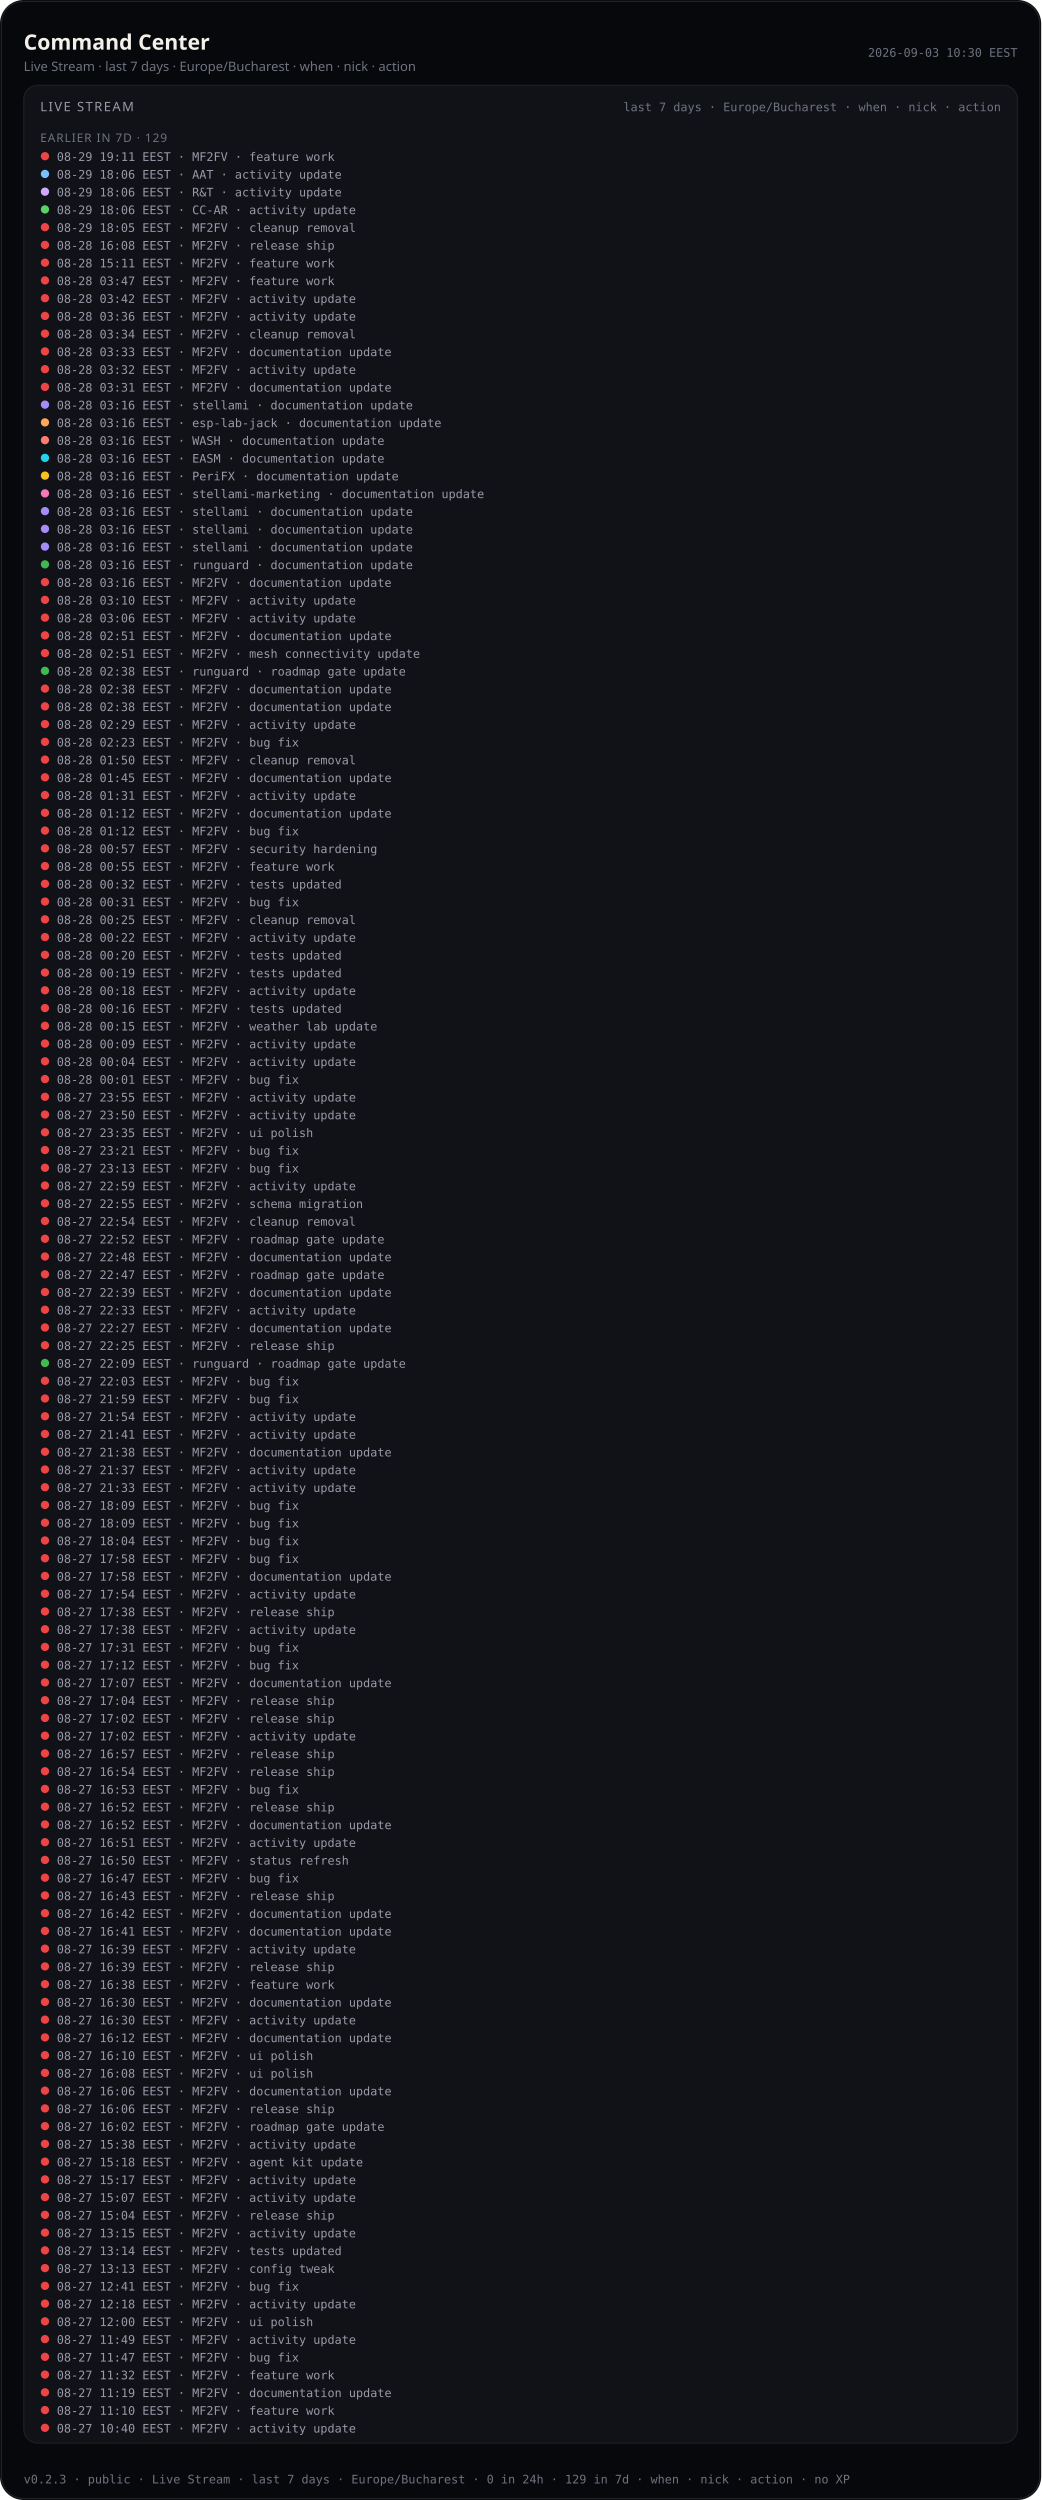
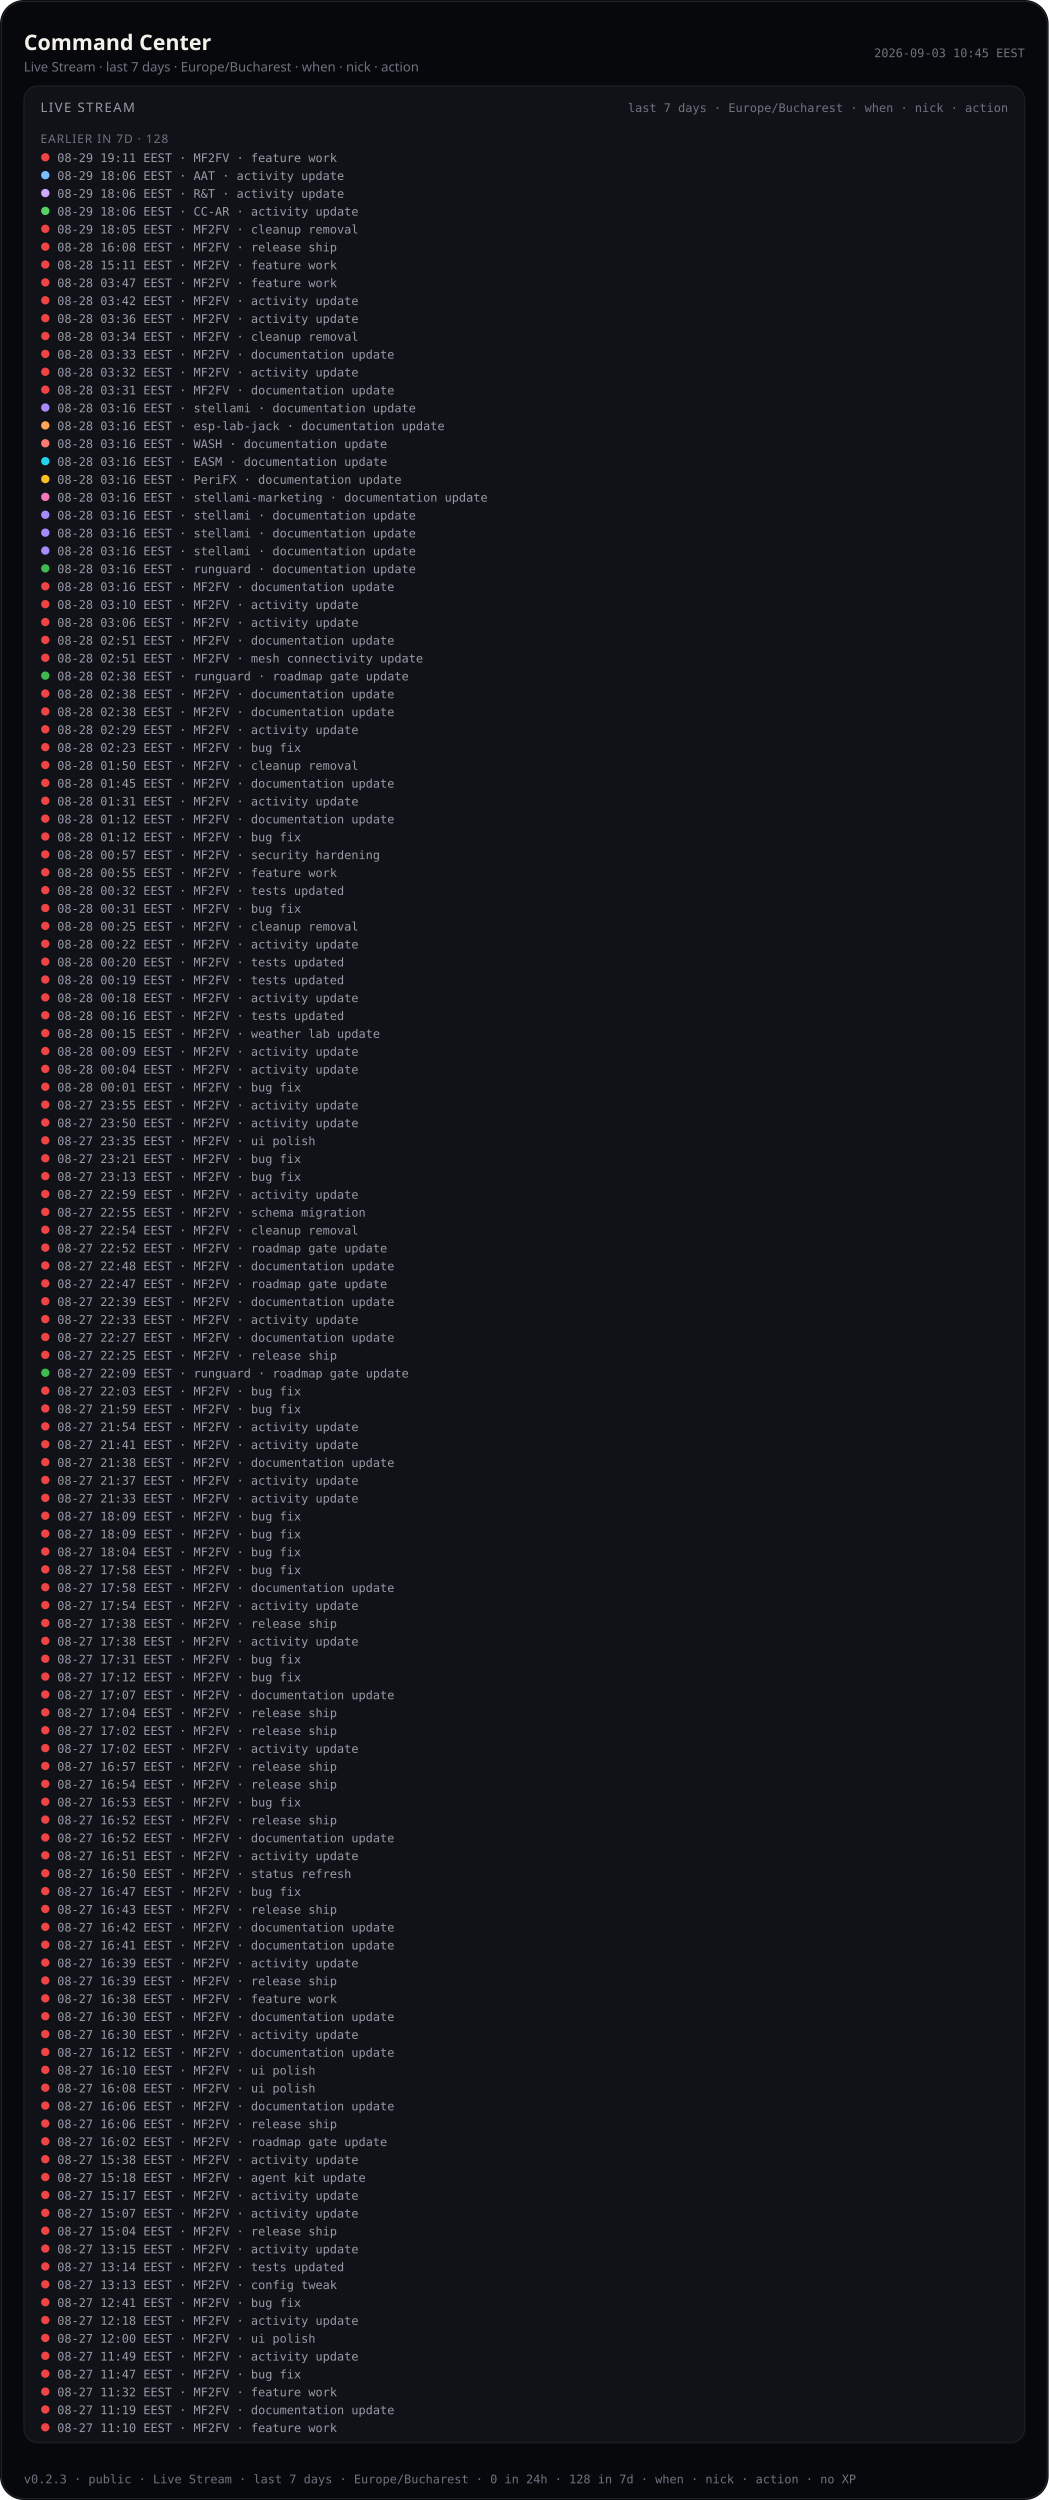
- <svg xmlns="http://www.w3.org/2000/svg" viewBox="0 0 880 2113.0" width="880" height="2113.0" role="img" aria-label="Command Center — Live Stream last 7 days (public)">
-   <rect width="880" height="2113.0" rx="20" fill="#07080b" />
-   <rect x="1.2" y="1.2" width="877.6" height="2110.6" rx="18.8" fill="none" stroke="rgba(232,228,214,0.12)" />
+ <svg xmlns="http://www.w3.org/2000/svg" viewBox="0 0 880 2098.0" width="880" height="2098.0" role="img" aria-label="Command Center — Live Stream last 7 days (public)">
+   <rect width="880" height="2098.0" rx="20" fill="#07080b" />
+   <rect x="1.2" y="1.2" width="877.6" height="2095.6" rx="18.8" fill="none" stroke="rgba(232,228,214,0.12)" />
  <text x="20" y="42" fill="#f4f1ea" font-size="18" font-family="ui-sans-serif, system-ui, sans-serif" font-weight="600">Command Center</text>
  <text x="20" y="60" fill="#6f7380" font-size="11" font-family="ui-sans-serif, system-ui, sans-serif">Live Stream · last 7 days · Europe/Bucharest · when · nick · action</text>
-   <text x="860" y="48" fill="#6f7380" font-size="10" text-anchor="end" font-family="ui-monospace, SFMono-Regular, monospace">2026-09-03 10:30 EEST</text>
-   <rect x="20" y="72" width="840" height="1993.0" rx="12" fill="#101218" stroke="rgba(232,228,214,0.08)" />
+   <text x="860" y="48" fill="#6f7380" font-size="10" text-anchor="end" font-family="ui-monospace, SFMono-Regular, monospace">2026-09-03 10:45 EEST</text>
+   <rect x="20" y="72" width="840" height="1978.0" rx="12" fill="#101218" stroke="rgba(232,228,214,0.08)" />
  <text x="34" y="94" fill="#9a9aa8" font-size="11" font-family="ui-sans-serif, system-ui, sans-serif" letter-spacing="1.2">LIVE STREAM</text>
  <text x="846" y="94" fill="#6f7380" font-size="10" text-anchor="end" font-family="ui-monospace, SFMono-Regular, monospace">last 7 days · Europe/Bucharest · when · nick · action</text>
  <defs>
    <clipPath id="live-stream-clip-pub">
-       <rect x="20" y="72" width="840" height="1993.0" />
+       <rect x="20" y="72" width="840" height="1978.0" />
    </clipPath>
  </defs>
  <g clip-path="url(#live-stream-clip-pub)">
-     <text x="34" y="120" fill="#6f7380" font-size="10" font-family="ui-sans-serif, system-ui, sans-serif" letter-spacing="0.8">EARLIER IN 7D · 129</text>
+     <text x="34" y="120" fill="#6f7380" font-size="10" font-family="ui-sans-serif, system-ui, sans-serif" letter-spacing="0.8">EARLIER IN 7D · 128</text>
    <circle cx="38" cy="132.0" r="3.5" fill="#ef4444" />
    <text x="48" y="136.0" fill="#9a9aa8" font-size="10" font-family="ui-monospace, SFMono-Regular, monospace">08-29 19:11 EEST · MF2FV · feature work</text>
    <circle cx="38" cy="147.0" r="3.5" fill="#79c0ff" />
    <text x="48" y="151.0" fill="#9a9aa8" font-size="10" font-family="ui-monospace, SFMono-Regular, monospace">08-29 18:06 EEST · AAT · activity update</text>
    <circle cx="38" cy="162.0" r="3.5" fill="#d2a8ff" />
    <text x="48" y="166.0" fill="#9a9aa8" font-size="10" font-family="ui-monospace, SFMono-Regular, monospace">08-29 18:06 EEST · R&amp;T · activity update</text>
    <circle cx="38" cy="177.0" r="3.5" fill="#56d364" />
    <text x="48" y="181.0" fill="#9a9aa8" font-size="10" font-family="ui-monospace, SFMono-Regular, monospace">08-29 18:06 EEST · CC-AR · activity update</text>
    <circle cx="38" cy="192.0" r="3.5" fill="#ef4444" />
    <text x="48" y="196.0" fill="#9a9aa8" font-size="10" font-family="ui-monospace, SFMono-Regular, monospace">08-29 18:05 EEST · MF2FV · cleanup removal</text>
    <circle cx="38" cy="207.0" r="3.5" fill="#ef4444" />
    <text x="48" y="211.0" fill="#9a9aa8" font-size="10" font-family="ui-monospace, SFMono-Regular, monospace">08-28 16:08 EEST · MF2FV · release ship</text>
    <circle cx="38" cy="222.0" r="3.5" fill="#ef4444" />
    <text x="48" y="226.0" fill="#9a9aa8" font-size="10" font-family="ui-monospace, SFMono-Regular, monospace">08-28 15:11 EEST · MF2FV · feature work</text>
    <circle cx="38" cy="237.0" r="3.5" fill="#ef4444" />
    <text x="48" y="241.0" fill="#9a9aa8" font-size="10" font-family="ui-monospace, SFMono-Regular, monospace">08-28 03:47 EEST · MF2FV · feature work</text>
    <circle cx="38" cy="252.0" r="3.5" fill="#ef4444" />
    <text x="48" y="256.0" fill="#9a9aa8" font-size="10" font-family="ui-monospace, SFMono-Regular, monospace">08-28 03:42 EEST · MF2FV · activity update</text>
    <circle cx="38" cy="267.0" r="3.5" fill="#ef4444" />
    <text x="48" y="271.0" fill="#9a9aa8" font-size="10" font-family="ui-monospace, SFMono-Regular, monospace">08-28 03:36 EEST · MF2FV · activity update</text>
    <circle cx="38" cy="282.0" r="3.5" fill="#ef4444" />
    <text x="48" y="286.0" fill="#9a9aa8" font-size="10" font-family="ui-monospace, SFMono-Regular, monospace">08-28 03:34 EEST · MF2FV · cleanup removal</text>
    <circle cx="38" cy="297.0" r="3.5" fill="#ef4444" />
    <text x="48" y="301.0" fill="#9a9aa8" font-size="10" font-family="ui-monospace, SFMono-Regular, monospace">08-28 03:33 EEST · MF2FV · documentation update</text>
    <circle cx="38" cy="312.0" r="3.5" fill="#ef4444" />
    <text x="48" y="316.0" fill="#9a9aa8" font-size="10" font-family="ui-monospace, SFMono-Regular, monospace">08-28 03:32 EEST · MF2FV · activity update</text>
    <circle cx="38" cy="327.0" r="3.5" fill="#ef4444" />
    <text x="48" y="331.0" fill="#9a9aa8" font-size="10" font-family="ui-monospace, SFMono-Regular, monospace">08-28 03:31 EEST · MF2FV · documentation update</text>
    <circle cx="38" cy="342.0" r="3.5" fill="#a78bfa" />
    <text x="48" y="346.0" fill="#9a9aa8" font-size="10" font-family="ui-monospace, SFMono-Regular, monospace">08-28 03:16 EEST · stellami · documentation update</text>
    <circle cx="38" cy="357.0" r="3.5" fill="#ffa657" />
    <text x="48" y="361.0" fill="#9a9aa8" font-size="10" font-family="ui-monospace, SFMono-Regular, monospace">08-28 03:16 EEST · esp-lab-jack · documentation update</text>
    <circle cx="38" cy="372.0" r="3.5" fill="#ff7b72" />
    <text x="48" y="376.0" fill="#9a9aa8" font-size="10" font-family="ui-monospace, SFMono-Regular, monospace">08-28 03:16 EEST · WASH · documentation update</text>
    <circle cx="38" cy="387.0" r="3.5" fill="#22d3ee" />
    <text x="48" y="391.0" fill="#9a9aa8" font-size="10" font-family="ui-monospace, SFMono-Regular, monospace">08-28 03:16 EEST · EASM · documentation update</text>
    <circle cx="38" cy="402.0" r="3.5" fill="#fbbf24" />
    <text x="48" y="406.0" fill="#9a9aa8" font-size="10" font-family="ui-monospace, SFMono-Regular, monospace">08-28 03:16 EEST · PeriFX · documentation update</text>
    <circle cx="38" cy="417.0" r="3.5" fill="#f778ba" />
    <text x="48" y="421.0" fill="#9a9aa8" font-size="10" font-family="ui-monospace, SFMono-Regular, monospace">08-28 03:16 EEST · stellami-marketing · documentation update</text>
    <circle cx="38" cy="432.0" r="3.5" fill="#a78bfa" />
    <text x="48" y="436.0" fill="#9a9aa8" font-size="10" font-family="ui-monospace, SFMono-Regular, monospace">08-28 03:16 EEST · stellami · documentation update</text>
    <circle cx="38" cy="447.0" r="3.5" fill="#a78bfa" />
    <text x="48" y="451.0" fill="#9a9aa8" font-size="10" font-family="ui-monospace, SFMono-Regular, monospace">08-28 03:16 EEST · stellami · documentation update</text>
    <circle cx="38" cy="462.0" r="3.5" fill="#a78bfa" />
    <text x="48" y="466.0" fill="#9a9aa8" font-size="10" font-family="ui-monospace, SFMono-Regular, monospace">08-28 03:16 EEST · stellami · documentation update</text>
    <circle cx="38" cy="477.0" r="3.5" fill="#3fb950" />
    <text x="48" y="481.0" fill="#9a9aa8" font-size="10" font-family="ui-monospace, SFMono-Regular, monospace">08-28 03:16 EEST · runguard · documentation update</text>
    <circle cx="38" cy="492.0" r="3.5" fill="#ef4444" />
    <text x="48" y="496.0" fill="#9a9aa8" font-size="10" font-family="ui-monospace, SFMono-Regular, monospace">08-28 03:16 EEST · MF2FV · documentation update</text>
    <circle cx="38" cy="507.0" r="3.5" fill="#ef4444" />
    <text x="48" y="511.0" fill="#9a9aa8" font-size="10" font-family="ui-monospace, SFMono-Regular, monospace">08-28 03:10 EEST · MF2FV · activity update</text>
    <circle cx="38" cy="522.0" r="3.5" fill="#ef4444" />
    <text x="48" y="526.0" fill="#9a9aa8" font-size="10" font-family="ui-monospace, SFMono-Regular, monospace">08-28 03:06 EEST · MF2FV · activity update</text>
    <circle cx="38" cy="537.0" r="3.5" fill="#ef4444" />
    <text x="48" y="541.0" fill="#9a9aa8" font-size="10" font-family="ui-monospace, SFMono-Regular, monospace">08-28 02:51 EEST · MF2FV · documentation update</text>
    <circle cx="38" cy="552.0" r="3.5" fill="#ef4444" />
    <text x="48" y="556.0" fill="#9a9aa8" font-size="10" font-family="ui-monospace, SFMono-Regular, monospace">08-28 02:51 EEST · MF2FV · mesh connectivity update</text>
    <circle cx="38" cy="567.0" r="3.5" fill="#3fb950" />
    <text x="48" y="571.0" fill="#9a9aa8" font-size="10" font-family="ui-monospace, SFMono-Regular, monospace">08-28 02:38 EEST · runguard · roadmap gate update</text>
    <circle cx="38" cy="582.0" r="3.5" fill="#ef4444" />
    <text x="48" y="586.0" fill="#9a9aa8" font-size="10" font-family="ui-monospace, SFMono-Regular, monospace">08-28 02:38 EEST · MF2FV · documentation update</text>
    <circle cx="38" cy="597.0" r="3.5" fill="#ef4444" />
    <text x="48" y="601.0" fill="#9a9aa8" font-size="10" font-family="ui-monospace, SFMono-Regular, monospace">08-28 02:38 EEST · MF2FV · documentation update</text>
    <circle cx="38" cy="612.0" r="3.5" fill="#ef4444" />
    <text x="48" y="616.0" fill="#9a9aa8" font-size="10" font-family="ui-monospace, SFMono-Regular, monospace">08-28 02:29 EEST · MF2FV · activity update</text>
    <circle cx="38" cy="627.0" r="3.5" fill="#ef4444" />
    <text x="48" y="631.0" fill="#9a9aa8" font-size="10" font-family="ui-monospace, SFMono-Regular, monospace">08-28 02:23 EEST · MF2FV · bug fix</text>
    <circle cx="38" cy="642.0" r="3.5" fill="#ef4444" />
    <text x="48" y="646.0" fill="#9a9aa8" font-size="10" font-family="ui-monospace, SFMono-Regular, monospace">08-28 01:50 EEST · MF2FV · cleanup removal</text>
    <circle cx="38" cy="657.0" r="3.5" fill="#ef4444" />
    <text x="48" y="661.0" fill="#9a9aa8" font-size="10" font-family="ui-monospace, SFMono-Regular, monospace">08-28 01:45 EEST · MF2FV · documentation update</text>
    <circle cx="38" cy="672.0" r="3.5" fill="#ef4444" />
    <text x="48" y="676.0" fill="#9a9aa8" font-size="10" font-family="ui-monospace, SFMono-Regular, monospace">08-28 01:31 EEST · MF2FV · activity update</text>
    <circle cx="38" cy="687.0" r="3.5" fill="#ef4444" />
    <text x="48" y="691.0" fill="#9a9aa8" font-size="10" font-family="ui-monospace, SFMono-Regular, monospace">08-28 01:12 EEST · MF2FV · documentation update</text>
    <circle cx="38" cy="702.0" r="3.5" fill="#ef4444" />
    <text x="48" y="706.0" fill="#9a9aa8" font-size="10" font-family="ui-monospace, SFMono-Regular, monospace">08-28 01:12 EEST · MF2FV · bug fix</text>
    <circle cx="38" cy="717.0" r="3.5" fill="#ef4444" />
    <text x="48" y="721.0" fill="#9a9aa8" font-size="10" font-family="ui-monospace, SFMono-Regular, monospace">08-28 00:57 EEST · MF2FV · security hardening</text>
    <circle cx="38" cy="732.0" r="3.5" fill="#ef4444" />
    <text x="48" y="736.0" fill="#9a9aa8" font-size="10" font-family="ui-monospace, SFMono-Regular, monospace">08-28 00:55 EEST · MF2FV · feature work</text>
    <circle cx="38" cy="747.0" r="3.5" fill="#ef4444" />
    <text x="48" y="751.0" fill="#9a9aa8" font-size="10" font-family="ui-monospace, SFMono-Regular, monospace">08-28 00:32 EEST · MF2FV · tests updated</text>
    <circle cx="38" cy="762.0" r="3.5" fill="#ef4444" />
    <text x="48" y="766.0" fill="#9a9aa8" font-size="10" font-family="ui-monospace, SFMono-Regular, monospace">08-28 00:31 EEST · MF2FV · bug fix</text>
    <circle cx="38" cy="777.0" r="3.5" fill="#ef4444" />
    <text x="48" y="781.0" fill="#9a9aa8" font-size="10" font-family="ui-monospace, SFMono-Regular, monospace">08-28 00:25 EEST · MF2FV · cleanup removal</text>
    <circle cx="38" cy="792.0" r="3.5" fill="#ef4444" />
    <text x="48" y="796.0" fill="#9a9aa8" font-size="10" font-family="ui-monospace, SFMono-Regular, monospace">08-28 00:22 EEST · MF2FV · activity update</text>
    <circle cx="38" cy="807.0" r="3.5" fill="#ef4444" />
    <text x="48" y="811.0" fill="#9a9aa8" font-size="10" font-family="ui-monospace, SFMono-Regular, monospace">08-28 00:20 EEST · MF2FV · tests updated</text>
    <circle cx="38" cy="822.0" r="3.5" fill="#ef4444" />
    <text x="48" y="826.0" fill="#9a9aa8" font-size="10" font-family="ui-monospace, SFMono-Regular, monospace">08-28 00:19 EEST · MF2FV · tests updated</text>
    <circle cx="38" cy="837.0" r="3.5" fill="#ef4444" />
    <text x="48" y="841.0" fill="#9a9aa8" font-size="10" font-family="ui-monospace, SFMono-Regular, monospace">08-28 00:18 EEST · MF2FV · activity update</text>
    <circle cx="38" cy="852.0" r="3.5" fill="#ef4444" />
    <text x="48" y="856.0" fill="#9a9aa8" font-size="10" font-family="ui-monospace, SFMono-Regular, monospace">08-28 00:16 EEST · MF2FV · tests updated</text>
    <circle cx="38" cy="867.0" r="3.5" fill="#ef4444" />
    <text x="48" y="871.0" fill="#9a9aa8" font-size="10" font-family="ui-monospace, SFMono-Regular, monospace">08-28 00:15 EEST · MF2FV · weather lab update</text>
    <circle cx="38" cy="882.0" r="3.5" fill="#ef4444" />
    <text x="48" y="886.0" fill="#9a9aa8" font-size="10" font-family="ui-monospace, SFMono-Regular, monospace">08-28 00:09 EEST · MF2FV · activity update</text>
    <circle cx="38" cy="897.0" r="3.5" fill="#ef4444" />
    <text x="48" y="901.0" fill="#9a9aa8" font-size="10" font-family="ui-monospace, SFMono-Regular, monospace">08-28 00:04 EEST · MF2FV · activity update</text>
    <circle cx="38" cy="912.0" r="3.5" fill="#ef4444" />
    <text x="48" y="916.0" fill="#9a9aa8" font-size="10" font-family="ui-monospace, SFMono-Regular, monospace">08-28 00:01 EEST · MF2FV · bug fix</text>
    <circle cx="38" cy="927.0" r="3.5" fill="#ef4444" />
    <text x="48" y="931.0" fill="#9a9aa8" font-size="10" font-family="ui-monospace, SFMono-Regular, monospace">08-27 23:55 EEST · MF2FV · activity update</text>
    <circle cx="38" cy="942.0" r="3.5" fill="#ef4444" />
    <text x="48" y="946.0" fill="#9a9aa8" font-size="10" font-family="ui-monospace, SFMono-Regular, monospace">08-27 23:50 EEST · MF2FV · activity update</text>
    <circle cx="38" cy="957.0" r="3.5" fill="#ef4444" />
    <text x="48" y="961.0" fill="#9a9aa8" font-size="10" font-family="ui-monospace, SFMono-Regular, monospace">08-27 23:35 EEST · MF2FV · ui polish</text>
    <circle cx="38" cy="972.0" r="3.5" fill="#ef4444" />
    <text x="48" y="976.0" fill="#9a9aa8" font-size="10" font-family="ui-monospace, SFMono-Regular, monospace">08-27 23:21 EEST · MF2FV · bug fix</text>
    <circle cx="38" cy="987.0" r="3.5" fill="#ef4444" />
    <text x="48" y="991.0" fill="#9a9aa8" font-size="10" font-family="ui-monospace, SFMono-Regular, monospace">08-27 23:13 EEST · MF2FV · bug fix</text>
    <circle cx="38" cy="1002.0" r="3.5" fill="#ef4444" />
    <text x="48" y="1006.0" fill="#9a9aa8" font-size="10" font-family="ui-monospace, SFMono-Regular, monospace">08-27 22:59 EEST · MF2FV · activity update</text>
    <circle cx="38" cy="1017.0" r="3.5" fill="#ef4444" />
    <text x="48" y="1021.0" fill="#9a9aa8" font-size="10" font-family="ui-monospace, SFMono-Regular, monospace">08-27 22:55 EEST · MF2FV · schema migration</text>
    <circle cx="38" cy="1032.0" r="3.5" fill="#ef4444" />
    <text x="48" y="1036.0" fill="#9a9aa8" font-size="10" font-family="ui-monospace, SFMono-Regular, monospace">08-27 22:54 EEST · MF2FV · cleanup removal</text>
    <circle cx="38" cy="1047.0" r="3.5" fill="#ef4444" />
    <text x="48" y="1051.0" fill="#9a9aa8" font-size="10" font-family="ui-monospace, SFMono-Regular, monospace">08-27 22:52 EEST · MF2FV · roadmap gate update</text>
    <circle cx="38" cy="1062.0" r="3.5" fill="#ef4444" />
    <text x="48" y="1066.0" fill="#9a9aa8" font-size="10" font-family="ui-monospace, SFMono-Regular, monospace">08-27 22:48 EEST · MF2FV · documentation update</text>
    <circle cx="38" cy="1077.0" r="3.5" fill="#ef4444" />
    <text x="48" y="1081.0" fill="#9a9aa8" font-size="10" font-family="ui-monospace, SFMono-Regular, monospace">08-27 22:47 EEST · MF2FV · roadmap gate update</text>
    <circle cx="38" cy="1092.0" r="3.5" fill="#ef4444" />
    <text x="48" y="1096.0" fill="#9a9aa8" font-size="10" font-family="ui-monospace, SFMono-Regular, monospace">08-27 22:39 EEST · MF2FV · documentation update</text>
    <circle cx="38" cy="1107.0" r="3.5" fill="#ef4444" />
    <text x="48" y="1111.0" fill="#9a9aa8" font-size="10" font-family="ui-monospace, SFMono-Regular, monospace">08-27 22:33 EEST · MF2FV · activity update</text>
    <circle cx="38" cy="1122.0" r="3.5" fill="#ef4444" />
    <text x="48" y="1126.0" fill="#9a9aa8" font-size="10" font-family="ui-monospace, SFMono-Regular, monospace">08-27 22:27 EEST · MF2FV · documentation update</text>
    <circle cx="38" cy="1137.0" r="3.5" fill="#ef4444" />
    <text x="48" y="1141.0" fill="#9a9aa8" font-size="10" font-family="ui-monospace, SFMono-Regular, monospace">08-27 22:25 EEST · MF2FV · release ship</text>
    <circle cx="38" cy="1152.0" r="3.5" fill="#3fb950" />
    <text x="48" y="1156.0" fill="#9a9aa8" font-size="10" font-family="ui-monospace, SFMono-Regular, monospace">08-27 22:09 EEST · runguard · roadmap gate update</text>
    <circle cx="38" cy="1167.0" r="3.5" fill="#ef4444" />
    <text x="48" y="1171.0" fill="#9a9aa8" font-size="10" font-family="ui-monospace, SFMono-Regular, monospace">08-27 22:03 EEST · MF2FV · bug fix</text>
    <circle cx="38" cy="1182.0" r="3.5" fill="#ef4444" />
    <text x="48" y="1186.0" fill="#9a9aa8" font-size="10" font-family="ui-monospace, SFMono-Regular, monospace">08-27 21:59 EEST · MF2FV · bug fix</text>
    <circle cx="38" cy="1197.0" r="3.5" fill="#ef4444" />
    <text x="48" y="1201.0" fill="#9a9aa8" font-size="10" font-family="ui-monospace, SFMono-Regular, monospace">08-27 21:54 EEST · MF2FV · activity update</text>
    <circle cx="38" cy="1212.0" r="3.5" fill="#ef4444" />
    <text x="48" y="1216.0" fill="#9a9aa8" font-size="10" font-family="ui-monospace, SFMono-Regular, monospace">08-27 21:41 EEST · MF2FV · activity update</text>
    <circle cx="38" cy="1227.0" r="3.5" fill="#ef4444" />
    <text x="48" y="1231.0" fill="#9a9aa8" font-size="10" font-family="ui-monospace, SFMono-Regular, monospace">08-27 21:38 EEST · MF2FV · documentation update</text>
    <circle cx="38" cy="1242.0" r="3.5" fill="#ef4444" />
    <text x="48" y="1246.0" fill="#9a9aa8" font-size="10" font-family="ui-monospace, SFMono-Regular, monospace">08-27 21:37 EEST · MF2FV · activity update</text>
    <circle cx="38" cy="1257.0" r="3.5" fill="#ef4444" />
    <text x="48" y="1261.0" fill="#9a9aa8" font-size="10" font-family="ui-monospace, SFMono-Regular, monospace">08-27 21:33 EEST · MF2FV · activity update</text>
    <circle cx="38" cy="1272.0" r="3.5" fill="#ef4444" />
    <text x="48" y="1276.0" fill="#9a9aa8" font-size="10" font-family="ui-monospace, SFMono-Regular, monospace">08-27 18:09 EEST · MF2FV · bug fix</text>
    <circle cx="38" cy="1287.0" r="3.5" fill="#ef4444" />
    <text x="48" y="1291.0" fill="#9a9aa8" font-size="10" font-family="ui-monospace, SFMono-Regular, monospace">08-27 18:09 EEST · MF2FV · bug fix</text>
    <circle cx="38" cy="1302.0" r="3.5" fill="#ef4444" />
    <text x="48" y="1306.0" fill="#9a9aa8" font-size="10" font-family="ui-monospace, SFMono-Regular, monospace">08-27 18:04 EEST · MF2FV · bug fix</text>
    <circle cx="38" cy="1317.0" r="3.5" fill="#ef4444" />
    <text x="48" y="1321.0" fill="#9a9aa8" font-size="10" font-family="ui-monospace, SFMono-Regular, monospace">08-27 17:58 EEST · MF2FV · bug fix</text>
    <circle cx="38" cy="1332.0" r="3.5" fill="#ef4444" />
    <text x="48" y="1336.0" fill="#9a9aa8" font-size="10" font-family="ui-monospace, SFMono-Regular, monospace">08-27 17:58 EEST · MF2FV · documentation update</text>
    <circle cx="38" cy="1347.0" r="3.5" fill="#ef4444" />
    <text x="48" y="1351.0" fill="#9a9aa8" font-size="10" font-family="ui-monospace, SFMono-Regular, monospace">08-27 17:54 EEST · MF2FV · activity update</text>
    <circle cx="38" cy="1362.0" r="3.5" fill="#ef4444" />
    <text x="48" y="1366.0" fill="#9a9aa8" font-size="10" font-family="ui-monospace, SFMono-Regular, monospace">08-27 17:38 EEST · MF2FV · release ship</text>
    <circle cx="38" cy="1377.0" r="3.5" fill="#ef4444" />
    <text x="48" y="1381.0" fill="#9a9aa8" font-size="10" font-family="ui-monospace, SFMono-Regular, monospace">08-27 17:38 EEST · MF2FV · activity update</text>
    <circle cx="38" cy="1392.0" r="3.5" fill="#ef4444" />
    <text x="48" y="1396.0" fill="#9a9aa8" font-size="10" font-family="ui-monospace, SFMono-Regular, monospace">08-27 17:31 EEST · MF2FV · bug fix</text>
    <circle cx="38" cy="1407.0" r="3.5" fill="#ef4444" />
    <text x="48" y="1411.0" fill="#9a9aa8" font-size="10" font-family="ui-monospace, SFMono-Regular, monospace">08-27 17:12 EEST · MF2FV · bug fix</text>
    <circle cx="38" cy="1422.0" r="3.5" fill="#ef4444" />
    <text x="48" y="1426.0" fill="#9a9aa8" font-size="10" font-family="ui-monospace, SFMono-Regular, monospace">08-27 17:07 EEST · MF2FV · documentation update</text>
    <circle cx="38" cy="1437.0" r="3.5" fill="#ef4444" />
    <text x="48" y="1441.0" fill="#9a9aa8" font-size="10" font-family="ui-monospace, SFMono-Regular, monospace">08-27 17:04 EEST · MF2FV · release ship</text>
    <circle cx="38" cy="1452.0" r="3.5" fill="#ef4444" />
    <text x="48" y="1456.0" fill="#9a9aa8" font-size="10" font-family="ui-monospace, SFMono-Regular, monospace">08-27 17:02 EEST · MF2FV · release ship</text>
    <circle cx="38" cy="1467.0" r="3.5" fill="#ef4444" />
    <text x="48" y="1471.0" fill="#9a9aa8" font-size="10" font-family="ui-monospace, SFMono-Regular, monospace">08-27 17:02 EEST · MF2FV · activity update</text>
    <circle cx="38" cy="1482.0" r="3.5" fill="#ef4444" />
    <text x="48" y="1486.0" fill="#9a9aa8" font-size="10" font-family="ui-monospace, SFMono-Regular, monospace">08-27 16:57 EEST · MF2FV · release ship</text>
    <circle cx="38" cy="1497.0" r="3.5" fill="#ef4444" />
    <text x="48" y="1501.0" fill="#9a9aa8" font-size="10" font-family="ui-monospace, SFMono-Regular, monospace">08-27 16:54 EEST · MF2FV · release ship</text>
    <circle cx="38" cy="1512.0" r="3.5" fill="#ef4444" />
    <text x="48" y="1516.0" fill="#9a9aa8" font-size="10" font-family="ui-monospace, SFMono-Regular, monospace">08-27 16:53 EEST · MF2FV · bug fix</text>
    <circle cx="38" cy="1527.0" r="3.5" fill="#ef4444" />
    <text x="48" y="1531.0" fill="#9a9aa8" font-size="10" font-family="ui-monospace, SFMono-Regular, monospace">08-27 16:52 EEST · MF2FV · release ship</text>
    <circle cx="38" cy="1542.0" r="3.5" fill="#ef4444" />
    <text x="48" y="1546.0" fill="#9a9aa8" font-size="10" font-family="ui-monospace, SFMono-Regular, monospace">08-27 16:52 EEST · MF2FV · documentation update</text>
    <circle cx="38" cy="1557.0" r="3.5" fill="#ef4444" />
    <text x="48" y="1561.0" fill="#9a9aa8" font-size="10" font-family="ui-monospace, SFMono-Regular, monospace">08-27 16:51 EEST · MF2FV · activity update</text>
    <circle cx="38" cy="1572.0" r="3.5" fill="#ef4444" />
    <text x="48" y="1576.0" fill="#9a9aa8" font-size="10" font-family="ui-monospace, SFMono-Regular, monospace">08-27 16:50 EEST · MF2FV · status refresh</text>
    <circle cx="38" cy="1587.0" r="3.5" fill="#ef4444" />
    <text x="48" y="1591.0" fill="#9a9aa8" font-size="10" font-family="ui-monospace, SFMono-Regular, monospace">08-27 16:47 EEST · MF2FV · bug fix</text>
    <circle cx="38" cy="1602.0" r="3.5" fill="#ef4444" />
    <text x="48" y="1606.0" fill="#9a9aa8" font-size="10" font-family="ui-monospace, SFMono-Regular, monospace">08-27 16:43 EEST · MF2FV · release ship</text>
    <circle cx="38" cy="1617.0" r="3.5" fill="#ef4444" />
    <text x="48" y="1621.0" fill="#9a9aa8" font-size="10" font-family="ui-monospace, SFMono-Regular, monospace">08-27 16:42 EEST · MF2FV · documentation update</text>
    <circle cx="38" cy="1632.0" r="3.5" fill="#ef4444" />
    <text x="48" y="1636.0" fill="#9a9aa8" font-size="10" font-family="ui-monospace, SFMono-Regular, monospace">08-27 16:41 EEST · MF2FV · documentation update</text>
    <circle cx="38" cy="1647.0" r="3.5" fill="#ef4444" />
    <text x="48" y="1651.0" fill="#9a9aa8" font-size="10" font-family="ui-monospace, SFMono-Regular, monospace">08-27 16:39 EEST · MF2FV · activity update</text>
    <circle cx="38" cy="1662.0" r="3.5" fill="#ef4444" />
    <text x="48" y="1666.0" fill="#9a9aa8" font-size="10" font-family="ui-monospace, SFMono-Regular, monospace">08-27 16:39 EEST · MF2FV · release ship</text>
    <circle cx="38" cy="1677.0" r="3.5" fill="#ef4444" />
    <text x="48" y="1681.0" fill="#9a9aa8" font-size="10" font-family="ui-monospace, SFMono-Regular, monospace">08-27 16:38 EEST · MF2FV · feature work</text>
    <circle cx="38" cy="1692.0" r="3.5" fill="#ef4444" />
    <text x="48" y="1696.0" fill="#9a9aa8" font-size="10" font-family="ui-monospace, SFMono-Regular, monospace">08-27 16:30 EEST · MF2FV · documentation update</text>
    <circle cx="38" cy="1707.0" r="3.5" fill="#ef4444" />
    <text x="48" y="1711.0" fill="#9a9aa8" font-size="10" font-family="ui-monospace, SFMono-Regular, monospace">08-27 16:30 EEST · MF2FV · activity update</text>
    <circle cx="38" cy="1722.0" r="3.5" fill="#ef4444" />
    <text x="48" y="1726.0" fill="#9a9aa8" font-size="10" font-family="ui-monospace, SFMono-Regular, monospace">08-27 16:12 EEST · MF2FV · documentation update</text>
    <circle cx="38" cy="1737.0" r="3.5" fill="#ef4444" />
    <text x="48" y="1741.0" fill="#9a9aa8" font-size="10" font-family="ui-monospace, SFMono-Regular, monospace">08-27 16:10 EEST · MF2FV · ui polish</text>
    <circle cx="38" cy="1752.0" r="3.5" fill="#ef4444" />
    <text x="48" y="1756.0" fill="#9a9aa8" font-size="10" font-family="ui-monospace, SFMono-Regular, monospace">08-27 16:08 EEST · MF2FV · ui polish</text>
    <circle cx="38" cy="1767.0" r="3.5" fill="#ef4444" />
    <text x="48" y="1771.0" fill="#9a9aa8" font-size="10" font-family="ui-monospace, SFMono-Regular, monospace">08-27 16:06 EEST · MF2FV · documentation update</text>
    <circle cx="38" cy="1782.0" r="3.5" fill="#ef4444" />
    <text x="48" y="1786.0" fill="#9a9aa8" font-size="10" font-family="ui-monospace, SFMono-Regular, monospace">08-27 16:06 EEST · MF2FV · release ship</text>
    <circle cx="38" cy="1797.0" r="3.5" fill="#ef4444" />
    <text x="48" y="1801.0" fill="#9a9aa8" font-size="10" font-family="ui-monospace, SFMono-Regular, monospace">08-27 16:02 EEST · MF2FV · roadmap gate update</text>
    <circle cx="38" cy="1812.0" r="3.5" fill="#ef4444" />
    <text x="48" y="1816.0" fill="#9a9aa8" font-size="10" font-family="ui-monospace, SFMono-Regular, monospace">08-27 15:38 EEST · MF2FV · activity update</text>
    <circle cx="38" cy="1827.0" r="3.5" fill="#ef4444" />
    <text x="48" y="1831.0" fill="#9a9aa8" font-size="10" font-family="ui-monospace, SFMono-Regular, monospace">08-27 15:18 EEST · MF2FV · agent kit update</text>
    <circle cx="38" cy="1842.0" r="3.5" fill="#ef4444" />
    <text x="48" y="1846.0" fill="#9a9aa8" font-size="10" font-family="ui-monospace, SFMono-Regular, monospace">08-27 15:17 EEST · MF2FV · activity update</text>
    <circle cx="38" cy="1857.0" r="3.5" fill="#ef4444" />
    <text x="48" y="1861.0" fill="#9a9aa8" font-size="10" font-family="ui-monospace, SFMono-Regular, monospace">08-27 15:07 EEST · MF2FV · activity update</text>
    <circle cx="38" cy="1872.0" r="3.5" fill="#ef4444" />
    <text x="48" y="1876.0" fill="#9a9aa8" font-size="10" font-family="ui-monospace, SFMono-Regular, monospace">08-27 15:04 EEST · MF2FV · release ship</text>
    <circle cx="38" cy="1887.0" r="3.5" fill="#ef4444" />
    <text x="48" y="1891.0" fill="#9a9aa8" font-size="10" font-family="ui-monospace, SFMono-Regular, monospace">08-27 13:15 EEST · MF2FV · activity update</text>
    <circle cx="38" cy="1902.0" r="3.5" fill="#ef4444" />
    <text x="48" y="1906.0" fill="#9a9aa8" font-size="10" font-family="ui-monospace, SFMono-Regular, monospace">08-27 13:14 EEST · MF2FV · tests updated</text>
    <circle cx="38" cy="1917.0" r="3.5" fill="#ef4444" />
    <text x="48" y="1921.0" fill="#9a9aa8" font-size="10" font-family="ui-monospace, SFMono-Regular, monospace">08-27 13:13 EEST · MF2FV · config tweak</text>
    <circle cx="38" cy="1932.0" r="3.5" fill="#ef4444" />
    <text x="48" y="1936.0" fill="#9a9aa8" font-size="10" font-family="ui-monospace, SFMono-Regular, monospace">08-27 12:41 EEST · MF2FV · bug fix</text>
    <circle cx="38" cy="1947.0" r="3.5" fill="#ef4444" />
    <text x="48" y="1951.0" fill="#9a9aa8" font-size="10" font-family="ui-monospace, SFMono-Regular, monospace">08-27 12:18 EEST · MF2FV · activity update</text>
    <circle cx="38" cy="1962.0" r="3.5" fill="#ef4444" />
    <text x="48" y="1966.0" fill="#9a9aa8" font-size="10" font-family="ui-monospace, SFMono-Regular, monospace">08-27 12:00 EEST · MF2FV · ui polish</text>
    <circle cx="38" cy="1977.0" r="3.5" fill="#ef4444" />
    <text x="48" y="1981.0" fill="#9a9aa8" font-size="10" font-family="ui-monospace, SFMono-Regular, monospace">08-27 11:49 EEST · MF2FV · activity update</text>
    <circle cx="38" cy="1992.0" r="3.5" fill="#ef4444" />
    <text x="48" y="1996.0" fill="#9a9aa8" font-size="10" font-family="ui-monospace, SFMono-Regular, monospace">08-27 11:47 EEST · MF2FV · bug fix</text>
    <circle cx="38" cy="2007.0" r="3.5" fill="#ef4444" />
    <text x="48" y="2011.0" fill="#9a9aa8" font-size="10" font-family="ui-monospace, SFMono-Regular, monospace">08-27 11:32 EEST · MF2FV · feature work</text>
    <circle cx="38" cy="2022.0" r="3.5" fill="#ef4444" />
    <text x="48" y="2026.0" fill="#9a9aa8" font-size="10" font-family="ui-monospace, SFMono-Regular, monospace">08-27 11:19 EEST · MF2FV · documentation update</text>
    <circle cx="38" cy="2037.0" r="3.5" fill="#ef4444" />
    <text x="48" y="2041.0" fill="#9a9aa8" font-size="10" font-family="ui-monospace, SFMono-Regular, monospace">08-27 11:10 EEST · MF2FV · feature work</text>
-     <circle cx="38" cy="2052.0" r="3.5" fill="#ef4444" />
-     <text x="48" y="2056.0" fill="#9a9aa8" font-size="10" font-family="ui-monospace, SFMono-Regular, monospace">08-27 10:40 EEST · MF2FV · activity update</text>
  </g>
-   <text x="20" y="2099.0" fill="#6f7380" font-size="10" font-family="ui-monospace, SFMono-Regular, monospace">v0.2.3 · public · Live Stream · last 7 days · Europe/Bucharest · 0 in 24h · 129 in 7d · when · nick · action · no XP</text>
+   <text x="20" y="2084.0" fill="#6f7380" font-size="10" font-family="ui-monospace, SFMono-Regular, monospace">v0.2.3 · public · Live Stream · last 7 days · Europe/Bucharest · 0 in 24h · 128 in 7d · when · nick · action · no XP</text>
</svg>
